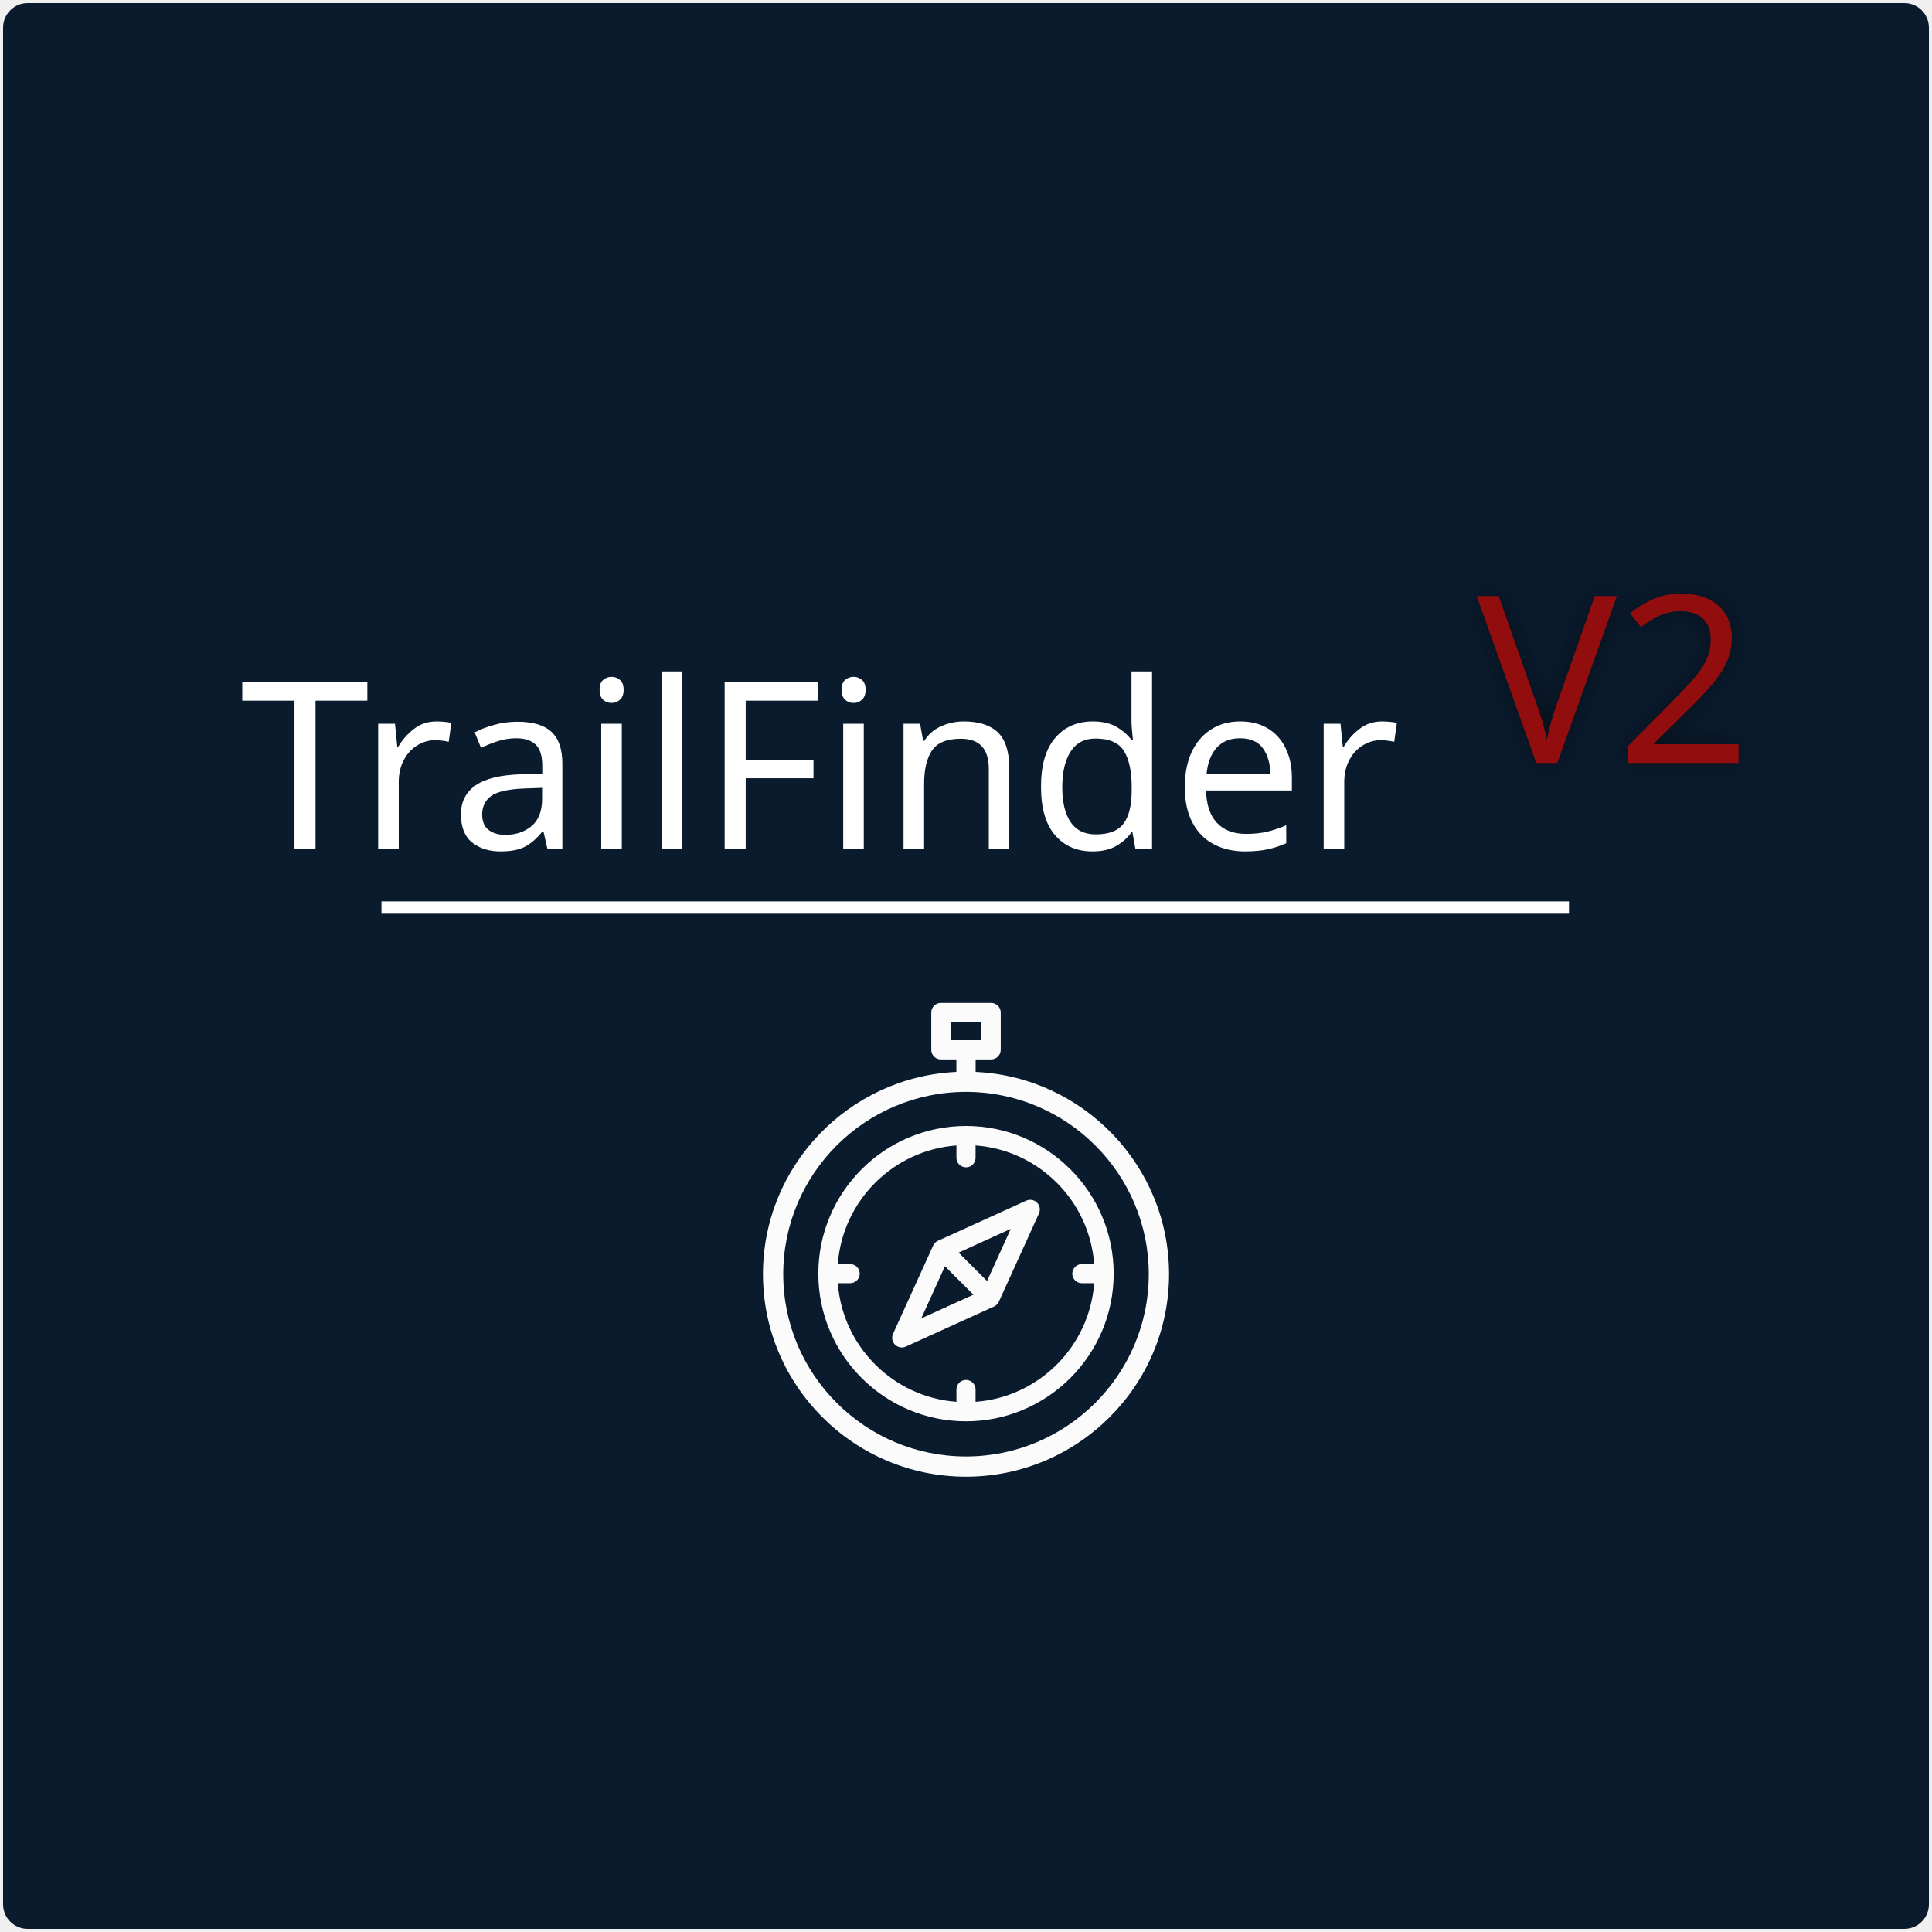
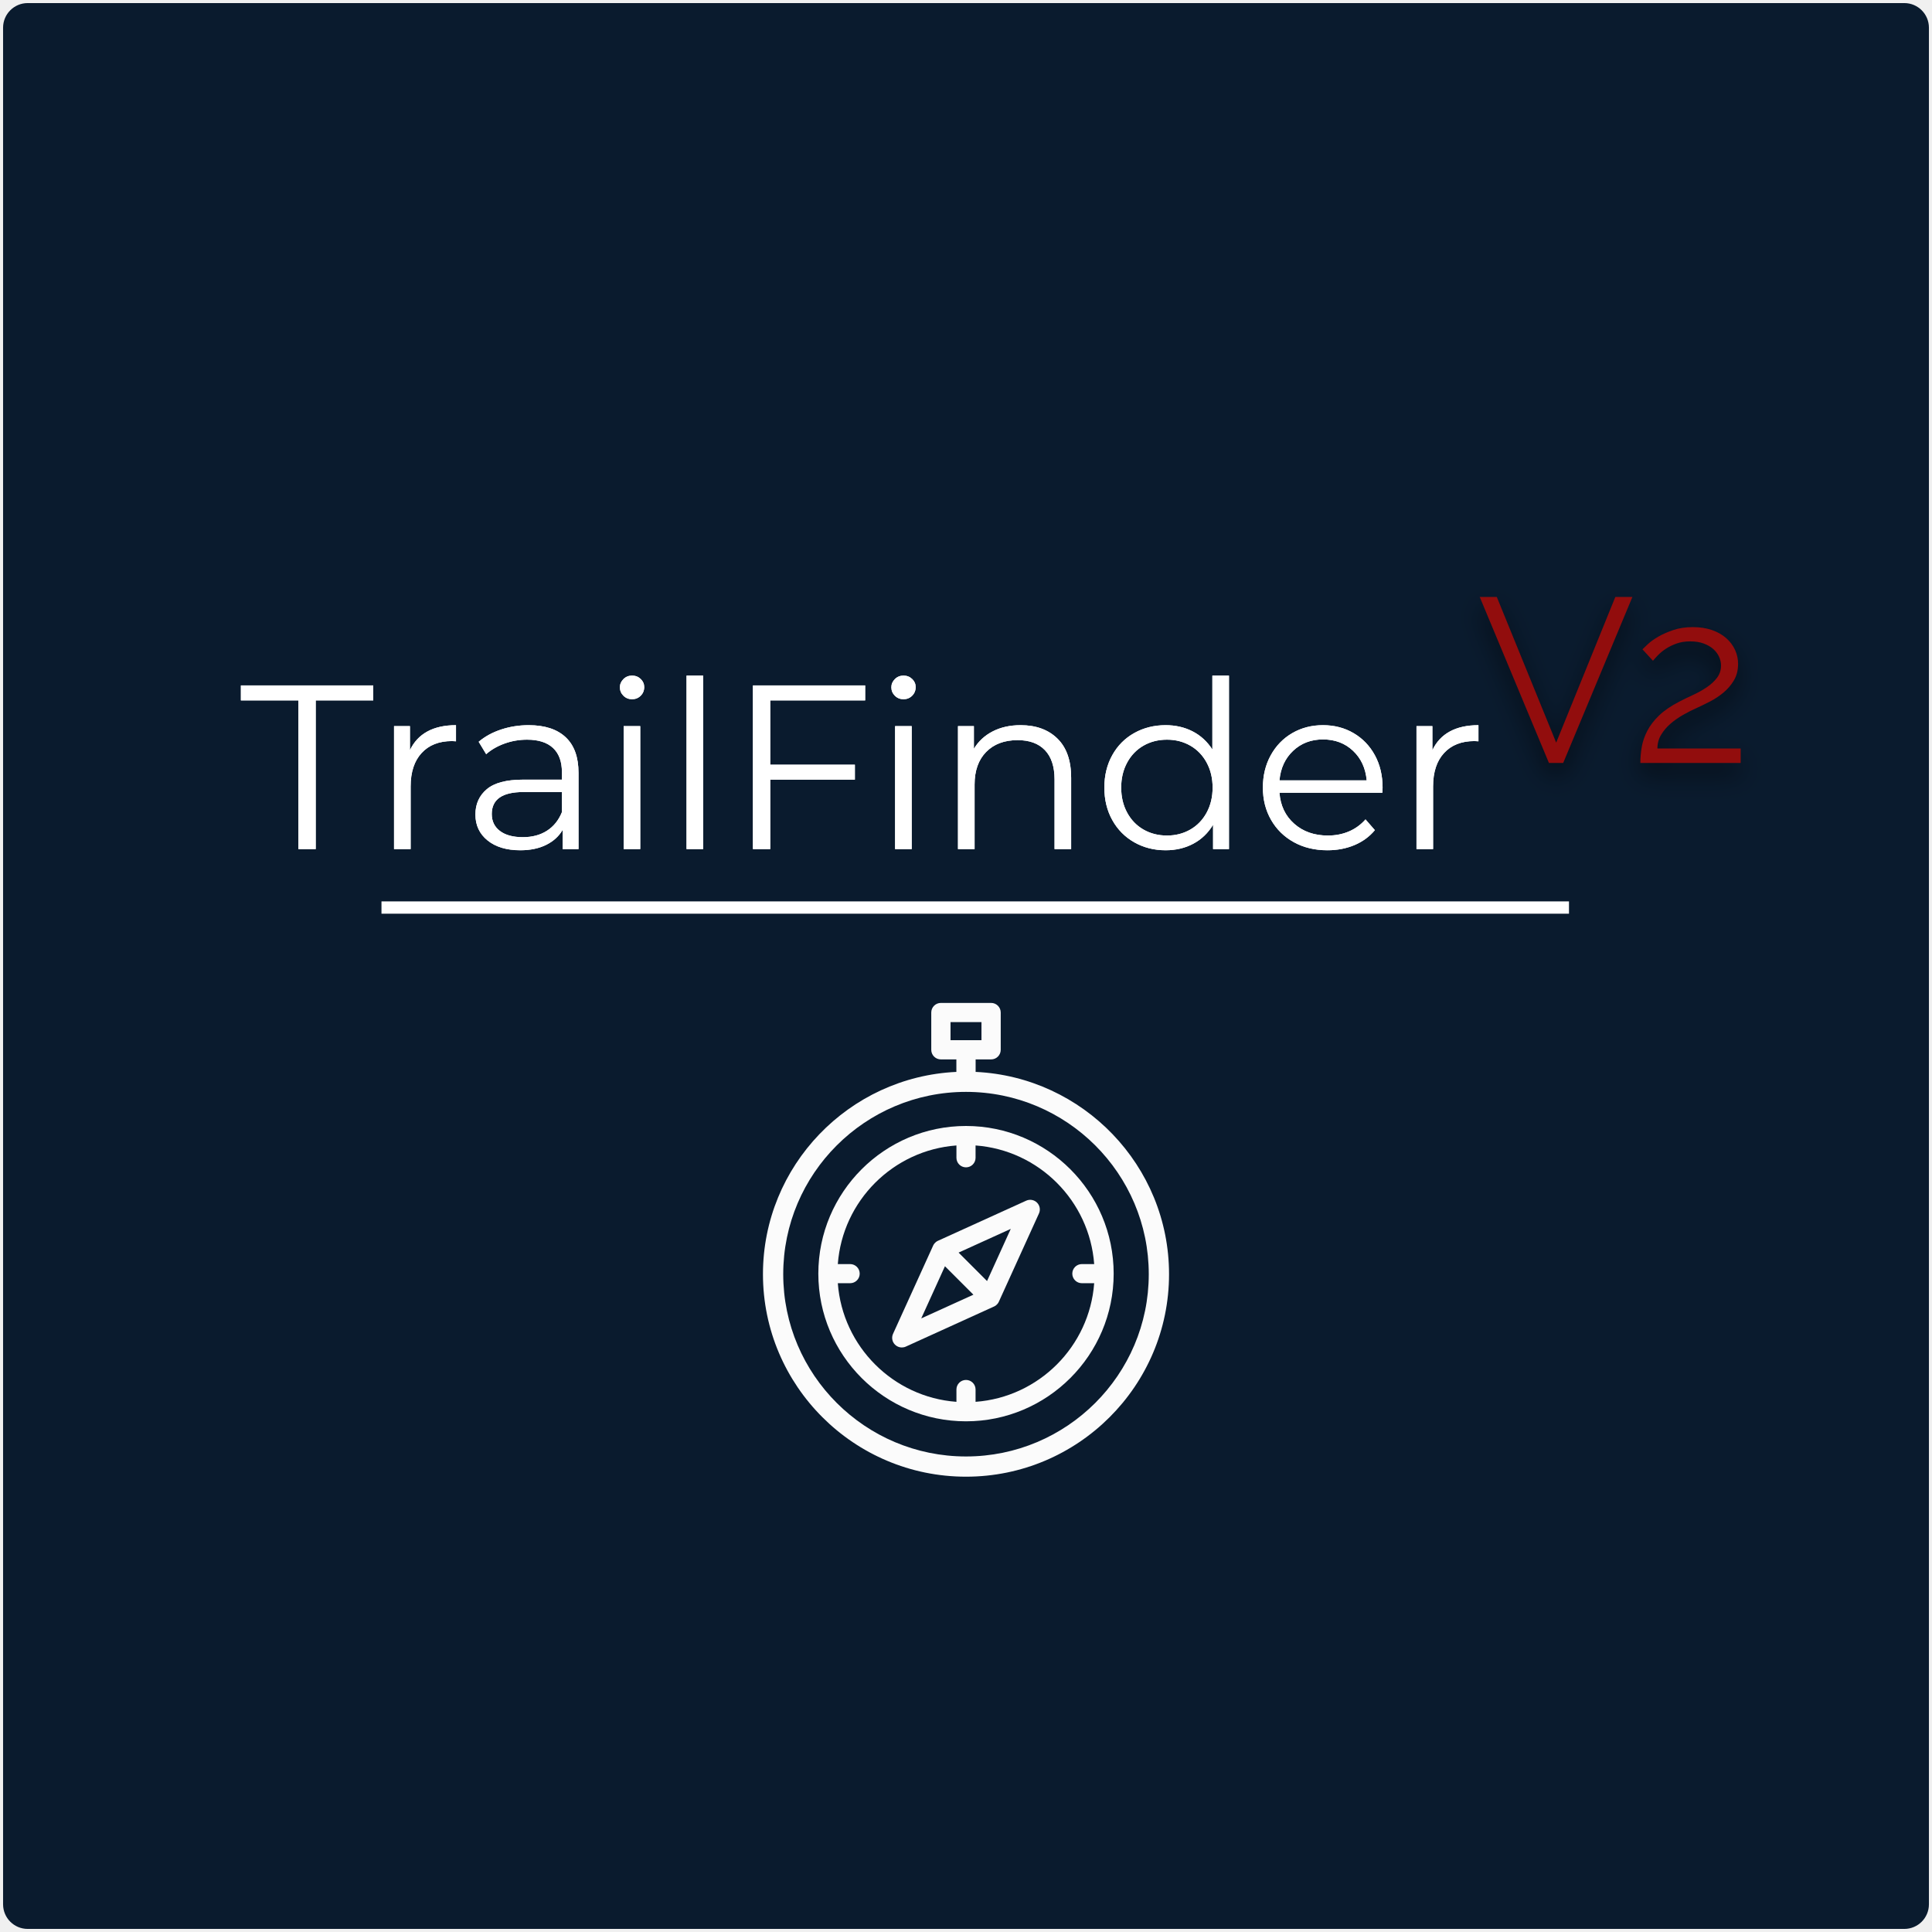
<svg xmlns="http://www.w3.org/2000/svg" xmlns:xlink="http://www.w3.org/1999/xlink" width="314px" height="314px" viewBox="0 0 314 314" version="1.1">
  <defs>
-     <text id="text-1" font-family="Verdana" font-size="38" font-weight="normal" fill="#920D0D">
-       <tspan x="240" y="124">V2</tspan>
-     </text>
-     <filter x="-14.3%" y="-12.8%" width="128.6%" height="135.9%" filterUnits="objectBoundingBox" id="filter-2">
-       <feOffset dx="0" dy="0" in="SourceAlpha" result="shadowOffsetOuter1" />
+     <path d="M48.5,113.832 L39.152,113.832 L39.152,111.4 L60.66,111.4 L60.66,113.832 L51.312,113.832 L51.312,138 L48.5,138 L48.5,113.832 Z M66.626,121.926 C67.259,120.583 68.203,119.57 69.457,118.886 C70.711,118.202 72.263,117.86 74.112,117.86 L74.112,120.482 L73.466,120.444 C71.363,120.444 69.717,121.09 68.526,122.382 C67.335,123.674 66.74,125.485 66.74,127.816 L66.74,138 L64.042,138 L64.042,118.012 L66.626,118.012 L66.626,121.926 Z M85.93,117.86 C88.539,117.86 90.541,118.512 91.934,119.817 C93.327,121.122 94.024,123.053 94.024,125.612 L94.024,138 L91.44,138 L91.44,134.884 C90.832,135.923 89.939,136.733 88.761,137.316 C87.583,137.899 86.183,138.19 84.562,138.19 C82.333,138.19 80.559,137.658 79.242,136.594 C77.925,135.53 77.266,134.124 77.266,132.376 C77.266,130.679 77.88,129.311 79.109,128.272 C80.338,127.233 82.295,126.714 84.98,126.714 L91.326,126.714 L91.326,125.498 C91.326,123.775 90.845,122.464 89.882,121.565 C88.919,120.666 87.513,120.216 85.664,120.216 C84.397,120.216 83.181,120.425 82.016,120.843 C80.851,121.261 79.85,121.837 79.014,122.572 L77.798,120.558 C78.811,119.697 80.027,119.032 81.446,118.563 C82.865,118.094 84.359,117.86 85.93,117.86 Z M84.98,136.062 C86.5,136.062 87.805,135.714 88.894,135.017 C89.983,134.32 90.794,133.313 91.326,131.996 L91.326,128.728 L85.056,128.728 C81.636,128.728 79.926,129.919 79.926,132.3 C79.926,133.465 80.369,134.384 81.256,135.055 C82.143,135.726 83.384,136.062 84.98,136.062 Z M101.358,118.012 L104.056,118.012 L104.056,138 L101.358,138 L101.358,118.012 Z M102.726,113.642 C102.169,113.642 101.7,113.452 101.32,113.072 C100.94,112.692 100.75,112.236 100.75,111.704 C100.75,111.197 100.94,110.754 101.32,110.374 C101.7,109.994 102.169,109.804 102.726,109.804 C103.283,109.804 103.752,109.988 104.132,110.355 C104.512,110.722 104.702,111.159 104.702,111.666 C104.702,112.223 104.512,112.692 104.132,113.072 C103.752,113.452 103.283,113.642 102.726,113.642 Z M111.58,109.804 L114.278,109.804 L114.278,138 L111.58,138 L111.58,109.804 Z M125.184,113.832 L125.184,124.282 L138.94,124.282 L138.94,126.714 L125.184,126.714 L125.184,138 L122.372,138 L122.372,111.4 L140.612,111.4 L140.612,113.832 L125.184,113.832 Z M145.476,118.012 L148.174,118.012 L148.174,138 L145.476,138 L145.476,118.012 Z M146.844,113.642 C146.287,113.642 145.818,113.452 145.438,113.072 C145.058,112.692 144.868,112.236 144.868,111.704 C144.868,111.197 145.058,110.754 145.438,110.374 C145.818,109.994 146.287,109.804 146.844,109.804 C147.401,109.804 147.87,109.988 148.25,110.355 C148.63,110.722 148.82,111.159 148.82,111.666 C148.82,112.223 148.63,112.692 148.25,113.072 C147.87,113.452 147.401,113.642 146.844,113.642 Z M165.882,117.86 C168.39,117.86 170.385,118.588 171.867,120.045 C173.349,121.502 174.09,123.623 174.09,126.41 L174.09,138 L171.392,138 L171.392,126.676 C171.392,124.599 170.873,123.015 169.834,121.926 C168.795,120.837 167.313,120.292 165.388,120.292 C163.235,120.292 161.531,120.932 160.277,122.211 C159.023,123.49 158.396,125.257 158.396,127.512 L158.396,138 L155.698,138 L155.698,118.012 L158.282,118.012 L158.282,121.698 C159.017,120.482 160.036,119.538 161.341,118.867 C162.646,118.196 164.159,117.86 165.882,117.86 Z M199.74,109.804 L199.74,138 L197.156,138 L197.156,134.048 C196.345,135.391 195.275,136.417 193.945,137.126 C192.615,137.835 191.114,138.19 189.442,138.19 C187.567,138.19 185.87,137.759 184.35,136.898 C182.83,136.037 181.639,134.833 180.778,133.288 C179.917,131.743 179.486,129.982 179.486,128.006 C179.486,126.03 179.917,124.269 180.778,122.724 C181.639,121.179 182.83,119.982 184.35,119.133 C185.87,118.284 187.567,117.86 189.442,117.86 C191.063,117.86 192.526,118.196 193.831,118.867 C195.136,119.538 196.206,120.52 197.042,121.812 L197.042,109.804 L199.74,109.804 Z M189.67,135.796 C191.063,135.796 192.324,135.473 193.451,134.827 C194.578,134.181 195.465,133.263 196.111,132.072 C196.757,130.881 197.08,129.526 197.08,128.006 C197.08,126.486 196.757,125.131 196.111,123.94 C195.465,122.749 194.578,121.831 193.451,121.185 C192.324,120.539 191.063,120.216 189.67,120.216 C188.251,120.216 186.978,120.539 185.851,121.185 C184.724,121.831 183.837,122.749 183.191,123.94 C182.545,125.131 182.222,126.486 182.222,128.006 C182.222,129.526 182.545,130.881 183.191,132.072 C183.837,133.263 184.724,134.181 185.851,134.827 C186.978,135.473 188.251,135.796 189.67,135.796 Z M224.668,128.842 L207.948,128.842 C208.1,130.919 208.898,132.598 210.342,133.877 C211.786,135.156 213.61,135.796 215.814,135.796 C217.055,135.796 218.195,135.574 219.234,135.131 C220.273,134.688 221.172,134.035 221.932,133.174 L223.452,134.922 C222.565,135.986 221.457,136.797 220.127,137.354 C218.797,137.911 217.334,138.19 215.738,138.19 C213.686,138.19 211.868,137.753 210.285,136.879 C208.702,136.005 207.467,134.795 206.58,133.25 C205.693,131.705 205.25,129.957 205.25,128.006 C205.25,126.055 205.674,124.307 206.523,122.762 C207.372,121.217 208.537,120.013 210.019,119.152 C211.501,118.291 213.167,117.86 215.016,117.86 C216.865,117.86 218.525,118.291 219.994,119.152 C221.463,120.013 222.616,121.21 223.452,122.743 C224.288,124.276 224.706,126.03 224.706,128.006 L224.668,128.842 Z M215.016,120.178 C213.091,120.178 211.476,120.792 210.171,122.021 C208.866,123.25 208.125,124.852 207.948,126.828 L222.122,126.828 C221.945,124.852 221.204,123.25 219.899,122.021 C218.594,120.792 216.967,120.178 215.016,120.178 Z M232.8,121.926 C233.433,120.583 234.377,119.57 235.631,118.886 C236.885,118.202 238.437,117.86 240.286,117.86 L240.286,120.482 L239.64,120.444 C237.537,120.444 235.891,121.09 234.7,122.382 C233.509,123.674 232.914,125.485 232.914,127.816 L232.914,138 L230.216,138 L230.216,118.012 L232.8,118.012 L232.8,121.926 Z" id="path-1" />
+     <path d="M243.268,97.02 L252.92,120.694 L262.534,97.02 L265.308,97.02 L254.06,124 L251.742,124 L240.494,97.02 L243.268,97.02 Z M266.6,124 C266.6,123.139 266.676,122.271 266.828,121.397 C266.98,120.523 267.278,119.655 267.721,118.794 C268.164,117.933 268.798,117.103 269.621,116.305 C270.444,115.507 271.54,114.753 272.908,114.044 C273.643,113.664 274.409,113.29 275.207,112.923 C276.005,112.556 276.74,112.144 277.411,111.688 C278.082,111.232 278.633,110.719 279.064,110.149 C279.495,109.579 279.71,108.914 279.71,108.154 C279.71,107.673 279.602,107.198 279.387,106.729 C279.172,106.26 278.855,105.842 278.437,105.475 C278.019,105.108 277.5,104.81 276.879,104.582 C276.258,104.354 275.53,104.24 274.694,104.24 C273.858,104.24 273.111,104.36 272.452,104.601 C271.793,104.842 271.217,105.127 270.723,105.456 C270.229,105.785 269.805,106.134 269.45,106.501 C269.095,106.868 268.829,107.166 268.652,107.394 L266.942,105.532 C267.094,105.38 267.385,105.101 267.816,104.696 C268.247,104.291 268.81,103.885 269.507,103.48 C270.204,103.075 271.021,102.714 271.958,102.397 C272.895,102.08 273.947,101.922 275.112,101.922 C276.277,101.922 277.316,102.08 278.228,102.397 C279.14,102.714 279.913,103.151 280.546,103.708 C281.179,104.265 281.661,104.905 281.99,105.627 C282.319,106.349 282.484,107.103 282.484,107.888 C282.484,108.927 282.256,109.826 281.8,110.586 C281.344,111.346 280.78,112.005 280.109,112.562 C279.438,113.119 278.722,113.594 277.962,113.987 C277.202,114.38 276.518,114.715 275.91,114.994 C275.099,115.349 274.308,115.748 273.535,116.191 C272.762,116.634 272.072,117.122 271.464,117.654 C270.856,118.186 270.356,118.781 269.963,119.44 C269.57,120.099 269.374,120.833 269.374,121.644 L282.902,121.644 L282.902,124 L266.6,124 Z" id="path-2" />
+     <filter x="-16.5%" y="-18.5%" width="133.0%" height="151.9%" filterUnits="objectBoundingBox" id="filter-3">
+       <feOffset dx="0" dy="2" in="SourceAlpha" result="shadowOffsetOuter1" />
      <feGaussianBlur stdDeviation="2" in="shadowOffsetOuter1" result="shadowBlurOuter1" />
      <feColorMatrix values="0 0 0 0 0   0 0 0 0 0   0 0 0 0 0  0 0 0 0.5 0" type="matrix" in="shadowBlurOuter1" />
    </filter>
  </defs>
  <g id="Page-1" stroke="none" stroke-width="1" fill="none" fill-rule="evenodd">
-     <g id="Artboard" transform="translate(-377, -88)">
-       <g id="TrailFinder1" transform="translate(377, 88)">
+     <g id="Artboard" transform="translate(-420, -88)">
+       <g id="TrailFinder2" transform="translate(420, 88)">
        <rect id="Rectangle" fill="#0A1B2E" x="0.5" y="0.5" width="313" height="313" rx="4" />
-         <text id="TrailFinder" fill="#FFFFFF" font-family="Montserrat-Regular, Montserrat" font-size="38" font-weight="normal">
-           <tspan x="39" y="138">TrailFinder</tspan>
-         </text>
+         <g id="TrailFinder" fill="#FFFFFF">
+           <use xlink:href="#path-1" />
+           <use xlink:href="#path-1" />
+         </g>
        <g id="compass" transform="translate(124, 163)" fill="#FBFBFB" fill-rule="nonzero">
          <path d="M33,20 C19.766,20 9,30.766 9,44 C9,57.234 19.766,68 33,68 C46.234,68 57,57.234 57,44 C57,30.766 46.234,20 33,20 Z M34.555,64.833 L34.555,62.83 C34.555,61.972 33.859,61.276 33,61.276 C32.141,61.276 31.445,61.972 31.445,62.83 L31.445,64.833 C21.163,64.073 12.927,55.838 12.167,45.555 L14.17,45.555 C15.028,45.555 15.724,44.859 15.724,44 C15.724,43.142 15.028,42.446 14.17,42.446 L12.167,42.446 C12.927,32.163 21.162,23.927 31.445,23.167 L31.445,25.17 C31.445,26.028 32.141,26.724 33,26.724 C33.859,26.724 34.555,26.028 34.555,25.17 L34.555,23.167 C44.837,23.927 53.073,32.163 53.833,42.446 L51.83,42.446 C50.972,42.446 50.276,43.142 50.276,44 C50.276,44.859 50.972,45.555 51.83,45.555 L53.833,45.555 C53.073,55.837 44.837,64.073 34.555,64.833 Z" id="Shape" />
          <path d="M34.565,11.211 L34.565,9.183 L37.079,9.183 C37.944,9.183 38.644,8.484 38.644,7.622 L38.644,1.561 C38.644,0.699 37.944,0 37.079,0 L28.92,0 C28.055,0 27.354,0.699 27.354,1.561 L27.354,7.622 C27.354,8.484 28.055,9.183 28.92,9.183 L31.435,9.183 L31.435,11.211 C13.963,12.029 0,26.461 0,44.086 C0,62.235 14.804,77 33,77 C51.196,77 66,62.235 66,44.086 C66,26.461 52.037,12.029 34.565,11.211 Z M30.485,6.061 L30.485,3.122 L35.514,3.122 L35.514,6.061 L30.485,6.061 Z M33,73.714 C16.62,73.714 3.295,60.423 3.295,44.086 C3.295,27.75 16.62,14.459 33,14.459 C49.379,14.459 62.705,27.75 62.705,44.086 C62.705,60.423 49.379,73.714 33,73.714 Z" id="Shape" />
          <path d="M44.541,32.459 C44.079,31.997 43.378,31.87 42.783,32.141 L28.439,38.661 C28.427,38.666 28.416,38.673 28.404,38.678 C28.38,38.69 28.356,38.702 28.333,38.715 C28.312,38.726 28.292,38.739 28.271,38.751 C28.25,38.764 28.229,38.777 28.208,38.791 C28.184,38.807 28.161,38.825 28.137,38.843 C28.122,38.855 28.106,38.866 28.091,38.879 C28.013,38.942 27.942,39.013 27.879,39.091 C27.866,39.106 27.855,39.122 27.842,39.138 C27.825,39.161 27.807,39.184 27.791,39.208 C27.777,39.229 27.764,39.251 27.751,39.272 C27.739,39.292 27.726,39.312 27.715,39.333 C27.702,39.356 27.69,39.381 27.678,39.405 C27.672,39.417 27.666,39.428 27.661,39.439 L21.141,53.783 C20.87,54.378 20.997,55.079 21.459,55.541 C21.76,55.841 22.161,56 22.568,56 C22.787,56 23.008,55.954 23.217,55.859 L37.561,49.339 C37.573,49.334 37.584,49.327 37.595,49.322 C37.619,49.31 37.643,49.298 37.667,49.285 C37.688,49.274 37.708,49.261 37.728,49.249 C37.749,49.236 37.771,49.223 37.791,49.209 C37.815,49.193 37.838,49.175 37.861,49.158 C37.877,49.146 37.893,49.134 37.909,49.121 C37.986,49.058 38.057,48.987 38.121,48.91 C38.134,48.894 38.146,48.877 38.158,48.861 C38.175,48.838 38.192,48.816 38.209,48.792 C38.223,48.771 38.236,48.749 38.249,48.728 C38.261,48.708 38.273,48.688 38.285,48.668 C38.298,48.644 38.31,48.62 38.322,48.595 C38.327,48.584 38.334,48.573 38.339,48.561 L44.859,34.217 C45.13,33.622 45.003,32.921 44.541,32.459 Z M25.725,51.275 L29.579,42.796 L34.204,47.421 L25.725,51.275 Z M36.421,45.204 L31.796,40.579 L40.275,36.725 L36.421,45.204 Z" id="Shape" />
        </g>
        <path d="M254,147.5 L63,147.5" id="Line" stroke="#FFFFFF" stroke-width="2" fill="#FFFFFF" stroke-linecap="square" />
-         <g id="V2" fill="#920D0D" fill-opacity="1">
-           <use filter="url(#filter-2)" xlink:href="#text-1" />
-           <use xlink:href="#text-1" />
+         <g id="V2">
+           <use fill="black" fill-opacity="1" filter="url(#filter-3)" xlink:href="#path-2" />
+           <use fill="#920D0D" fill-rule="evenodd" xlink:href="#path-2" />
        </g>
      </g>
    </g>
  </g>
</svg>
